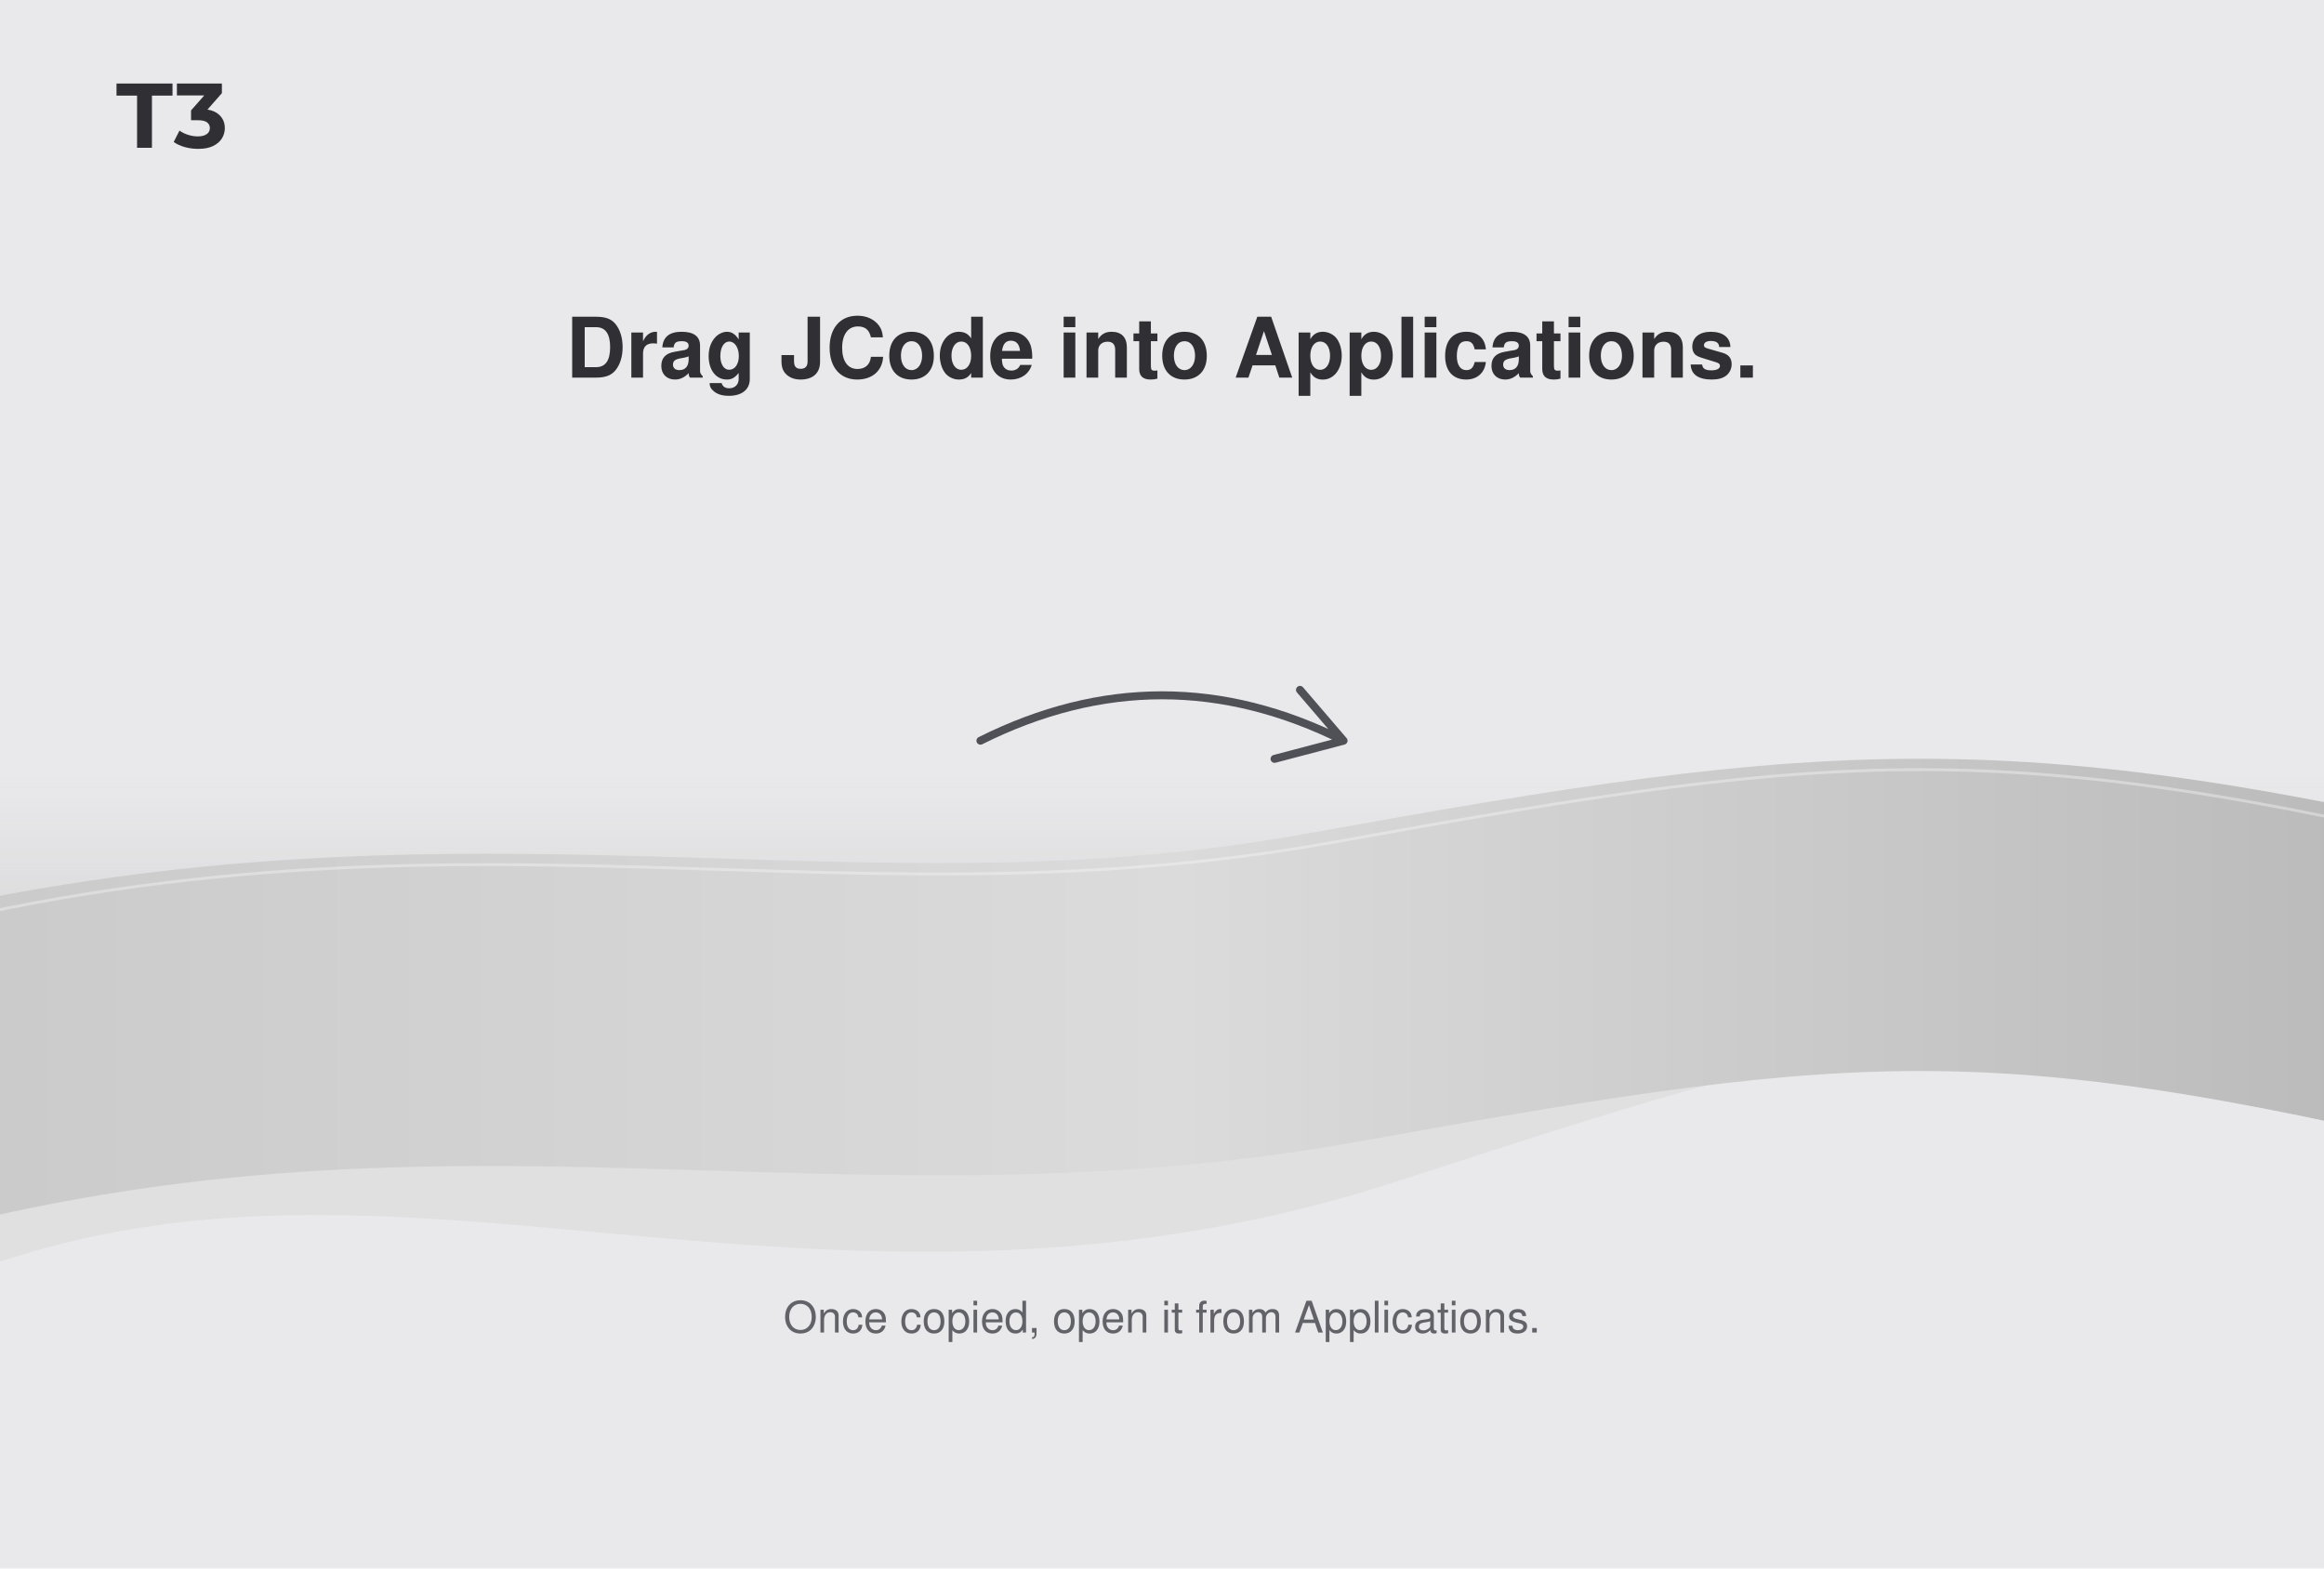
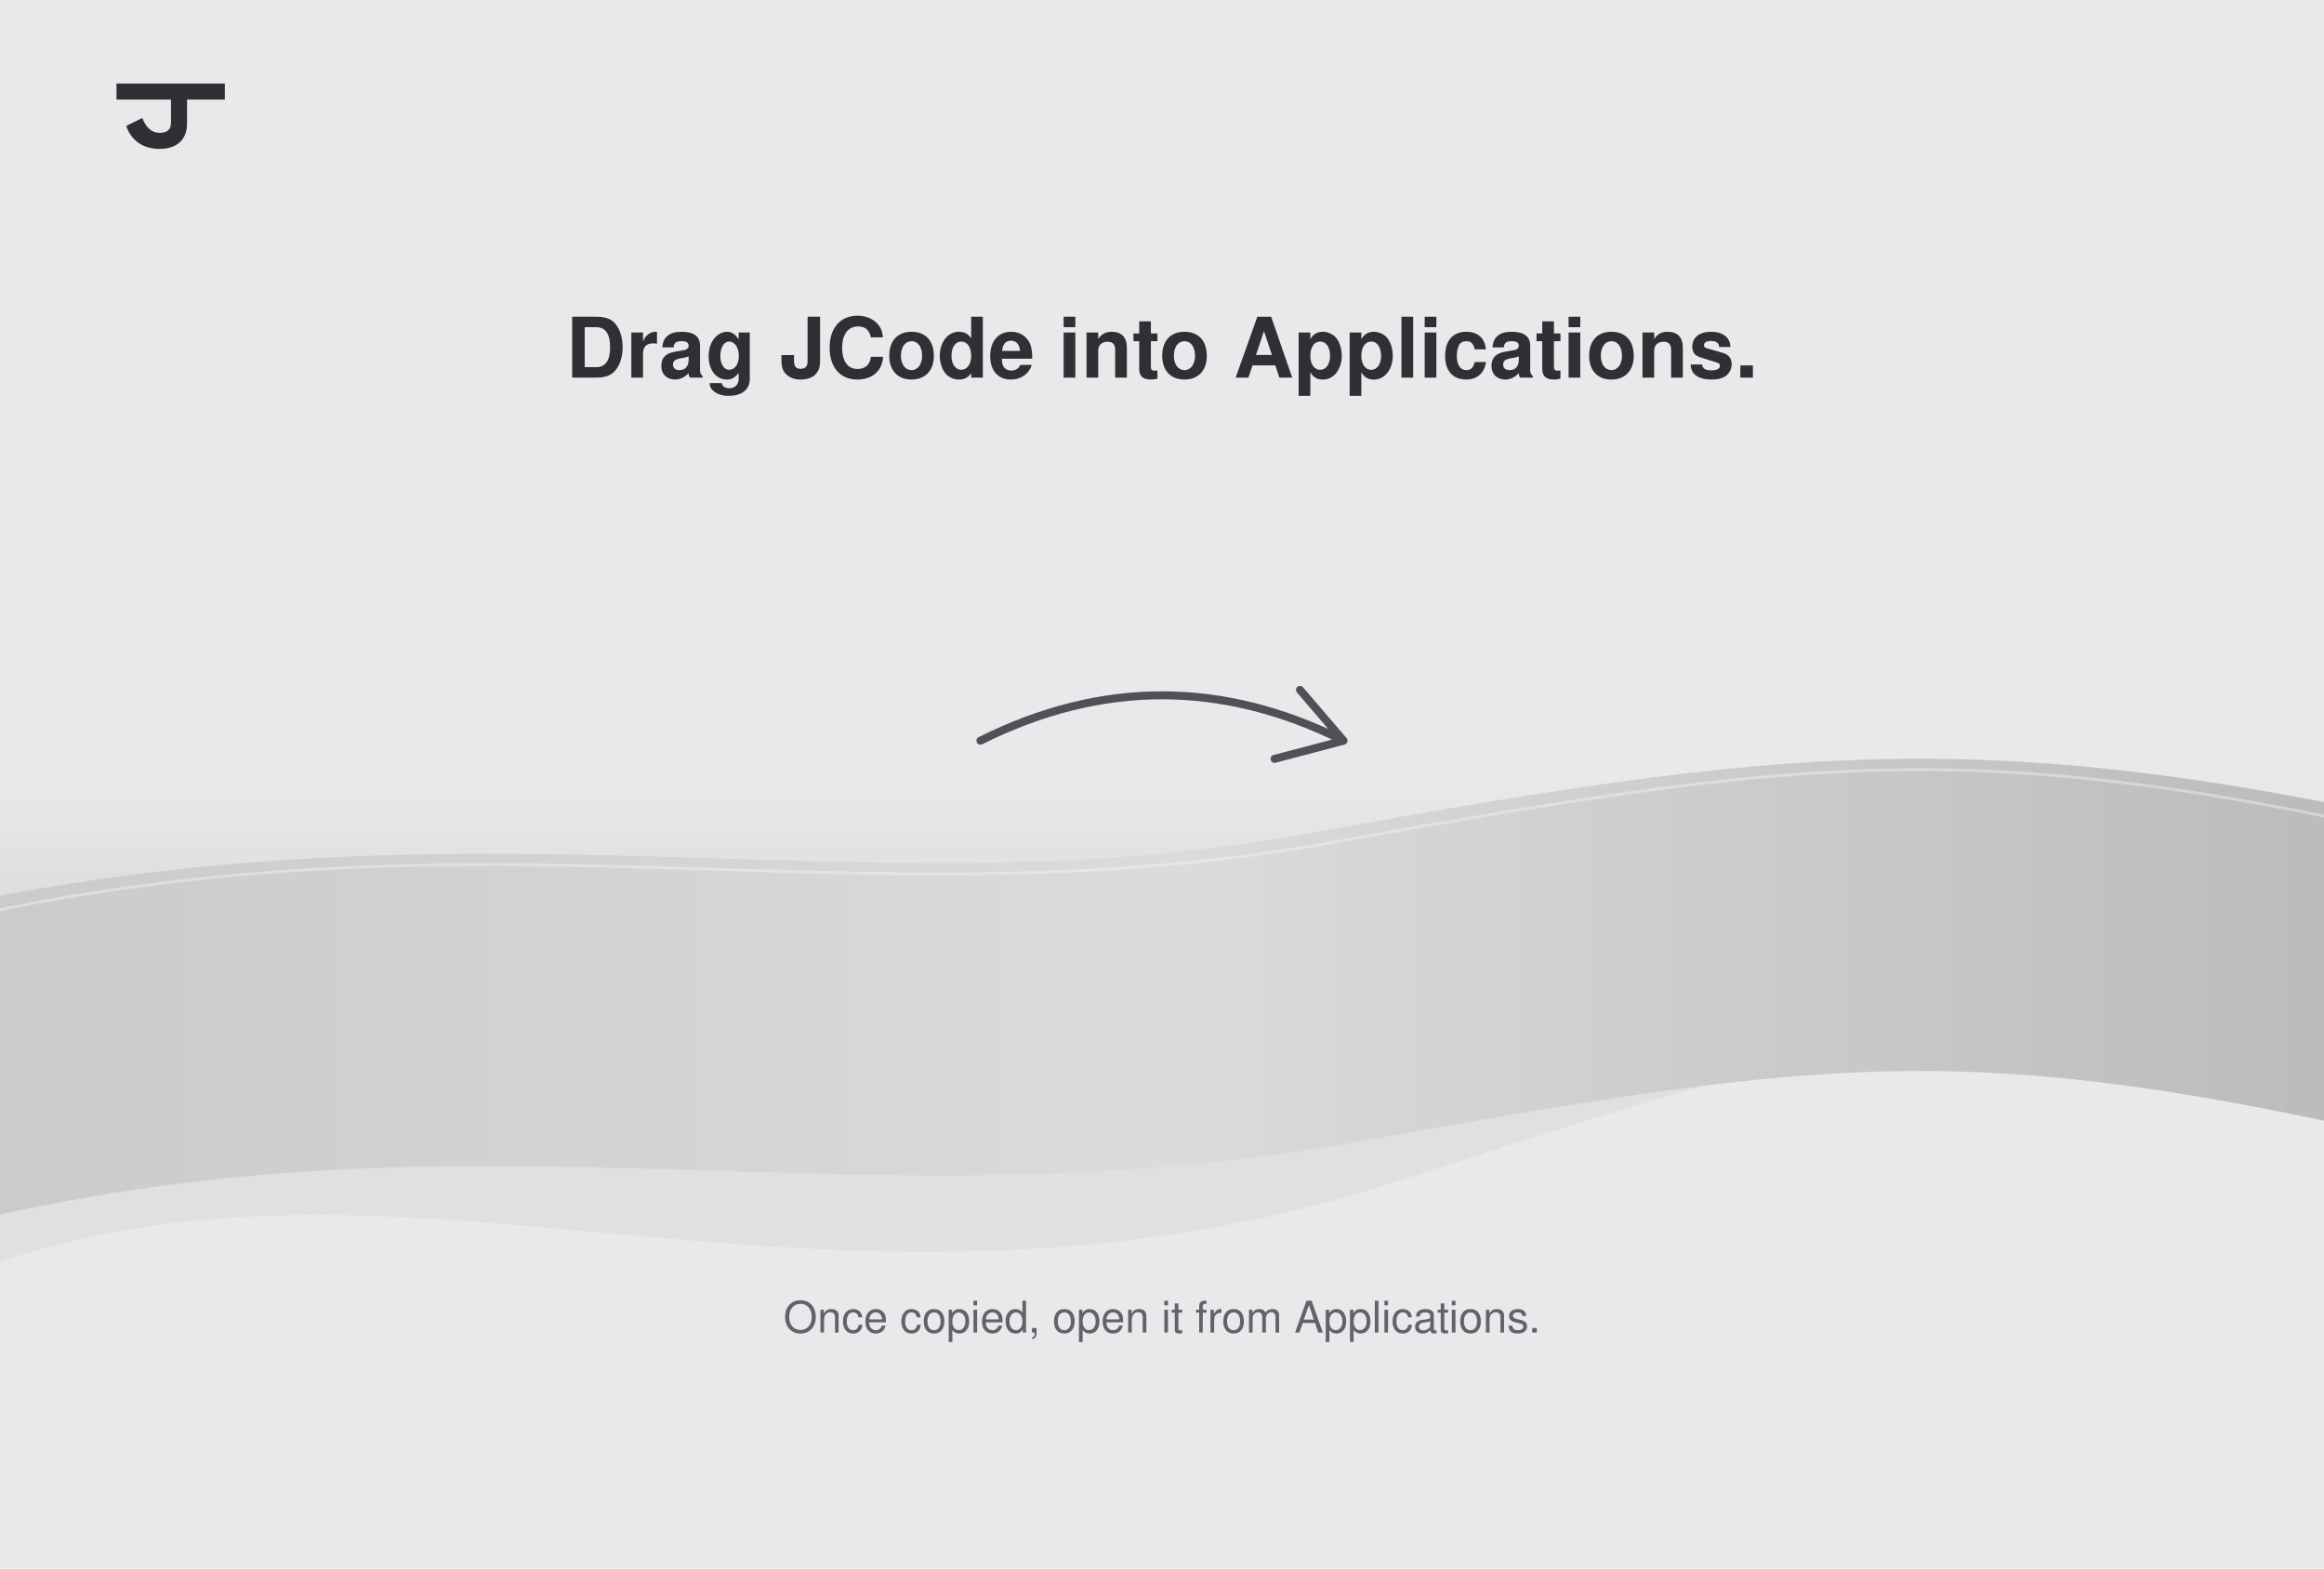
<svg xmlns="http://www.w3.org/2000/svg" width="1280" height="864" viewBox="0 0 640 432">
  <defs>
    <linearGradient id="veil" x1="0" y1="0" x2="0" y2="1">
      <stop stop-color="#B7B7B7" stop-opacity="0" />
      <stop offset=".55" stop-color="#A5A5A5" stop-opacity=".24" />
      <stop offset="1" stop-color="#D1D1D1" stop-opacity=".4" />
    </linearGradient>
    <linearGradient id="silk" x1="0" y1="0" x2="1" y2="0">
      <stop stop-color="#C8C8C8" />
      <stop offset=".5" stop-color="#DBDBDB" />
      <stop offset="1" stop-color="#B5B5B5" />
    </linearGradient>
  </defs>
  <rect width="640" height="432" fill="#E9E9EB" />
  <path d="M-60 293C95 220 214 304 362 256S559 191 707 257" stroke="url(#veil)" stroke-width="146" fill="none" opacity="1" stroke-linecap="round" stroke-linejoin="round" />
  <path d="M-60 306C113 252 223 298 367 272S553 242 707 280" stroke="url(#silk)" stroke-width="86" fill="none" opacity="1" stroke-linecap="round" stroke-linejoin="round" />
  <path d="M-60 266C113 212 223 258 367 232S553 202 707 240" stroke="#F5F5F5" stroke-width="0.8" fill="none" opacity="0.42" stroke-linecap="round" stroke-linejoin="round" />
  <svg x="32" y="23" width="30" height="18" viewBox="15.531 37 94.394 56.96" fill="#303034">
-     <path d="M33.451 93V47.56H15.531V37H64.331V47.56H46.411V93H33.451ZM86.725 93.96C82.832 93.96 78.965 93.453 75.125 92.44C71.285 91.373 68.032 89.88 65.365 87.96L70.405 78.04C72.539 79.587 75.019 80.813 77.845 81.72C80.672 82.627 83.525 83.08 86.405 83.08C89.659 83.08 92.219 82.44 94.085 81.16C95.952 79.88 96.885 78.12 96.885 75.88C96.885 73.747 96.059 72.067 94.405 70.84C92.752 69.613 90.085 69 86.405 69H80.485V60.44L96.085 42.76L97.525 47.4H68.165V37H107.365V45.4L91.845 63.08L85.285 59.32H89.045C95.925 59.32 101.125 60.867 104.645 63.96C108.165 67.053 109.925 71.027 109.925 75.88C109.925 79.027 109.099 81.987 107.445 84.76C105.792 87.48 103.259 89.693 99.845 91.4C96.432 93.107 92.059 93.96 86.725 93.96Z" />
+     <path d="M15.53 37H109.93V51H77V72C77 86 68 94 53 94C38 94 28 86 24 74L38 67C41 75 46 80 53 80C60 80 63 77 63 71V51H15.53V37Z" />
  </svg>
  <text x="320" y="104" fill="#303034" font-family="Helvetica" font-size="23" font-weight="700" text-anchor="middle">Drag JCode into Applications.</text>
  <path d="M270 204Q320 179 370 204M358 190L370 204L351 209" stroke="#505057" stroke-width="2.2" fill="none" opacity="1" stroke-linecap="round" stroke-linejoin="round" />
  <text x="320" y="367" fill="#626269" font-family="Helvetica" font-size="12" font-weight="400" text-anchor="middle">Once copied, open it from Applications.</text>
</svg>
